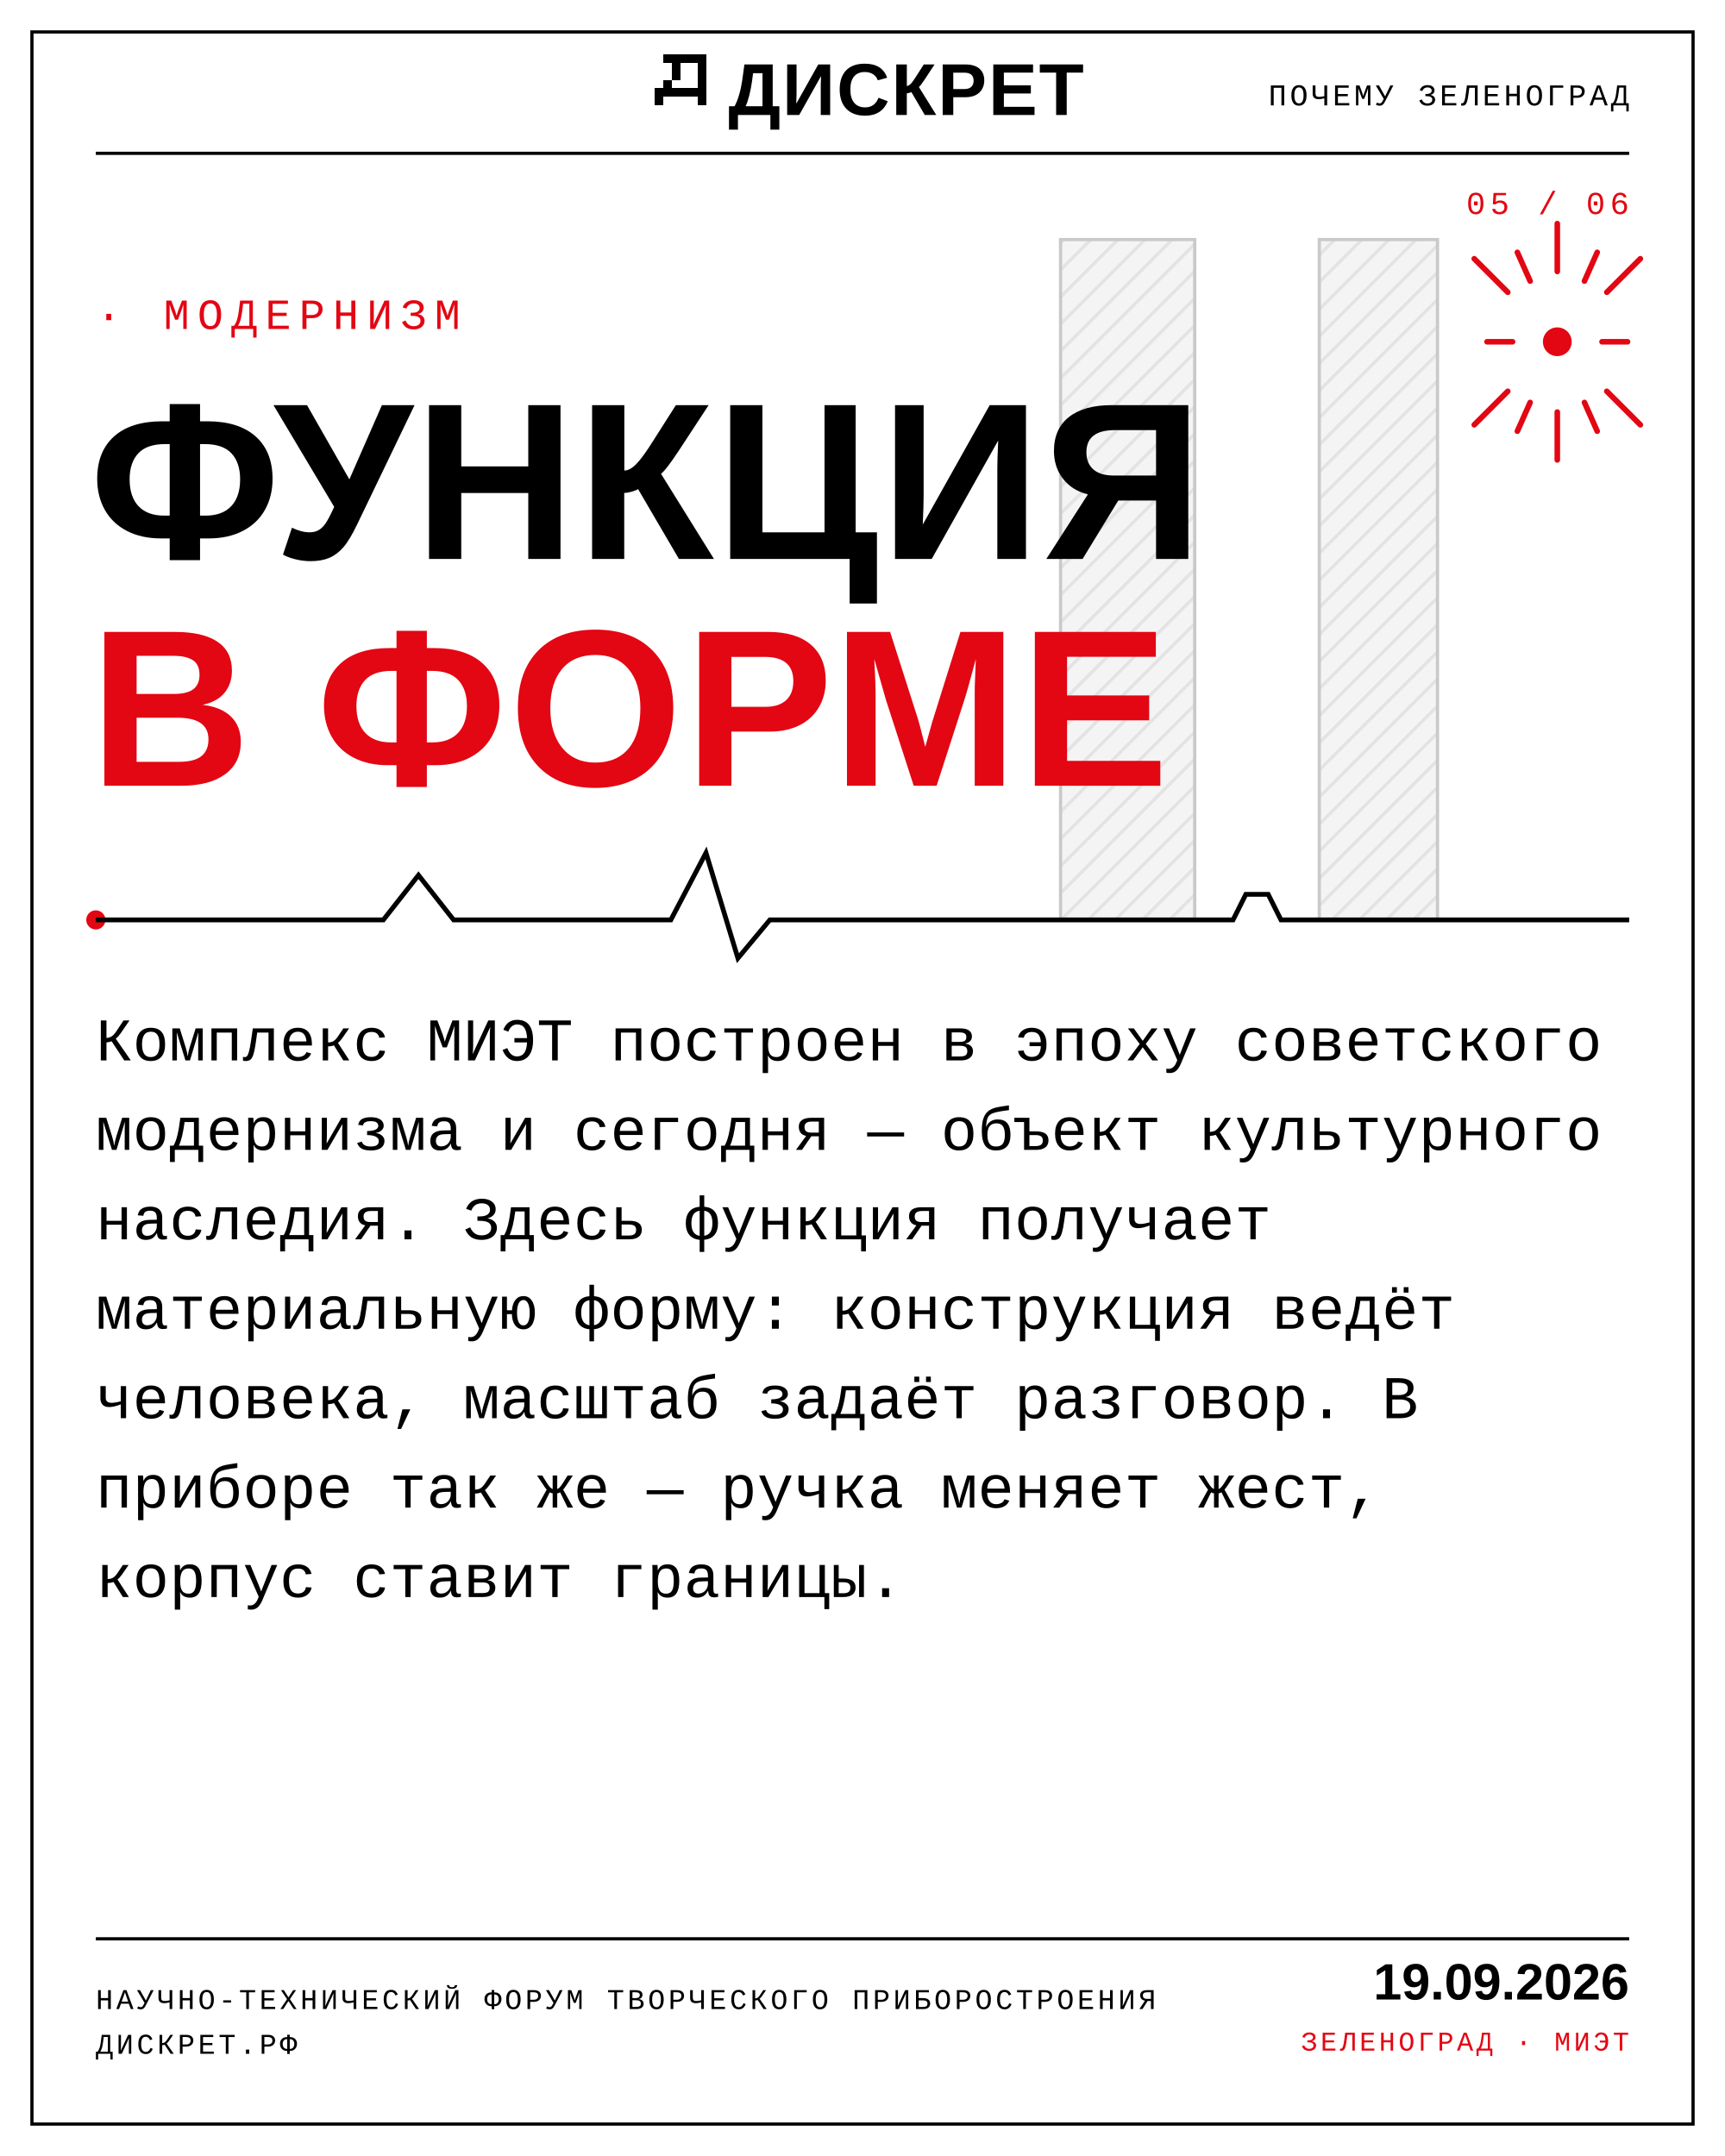
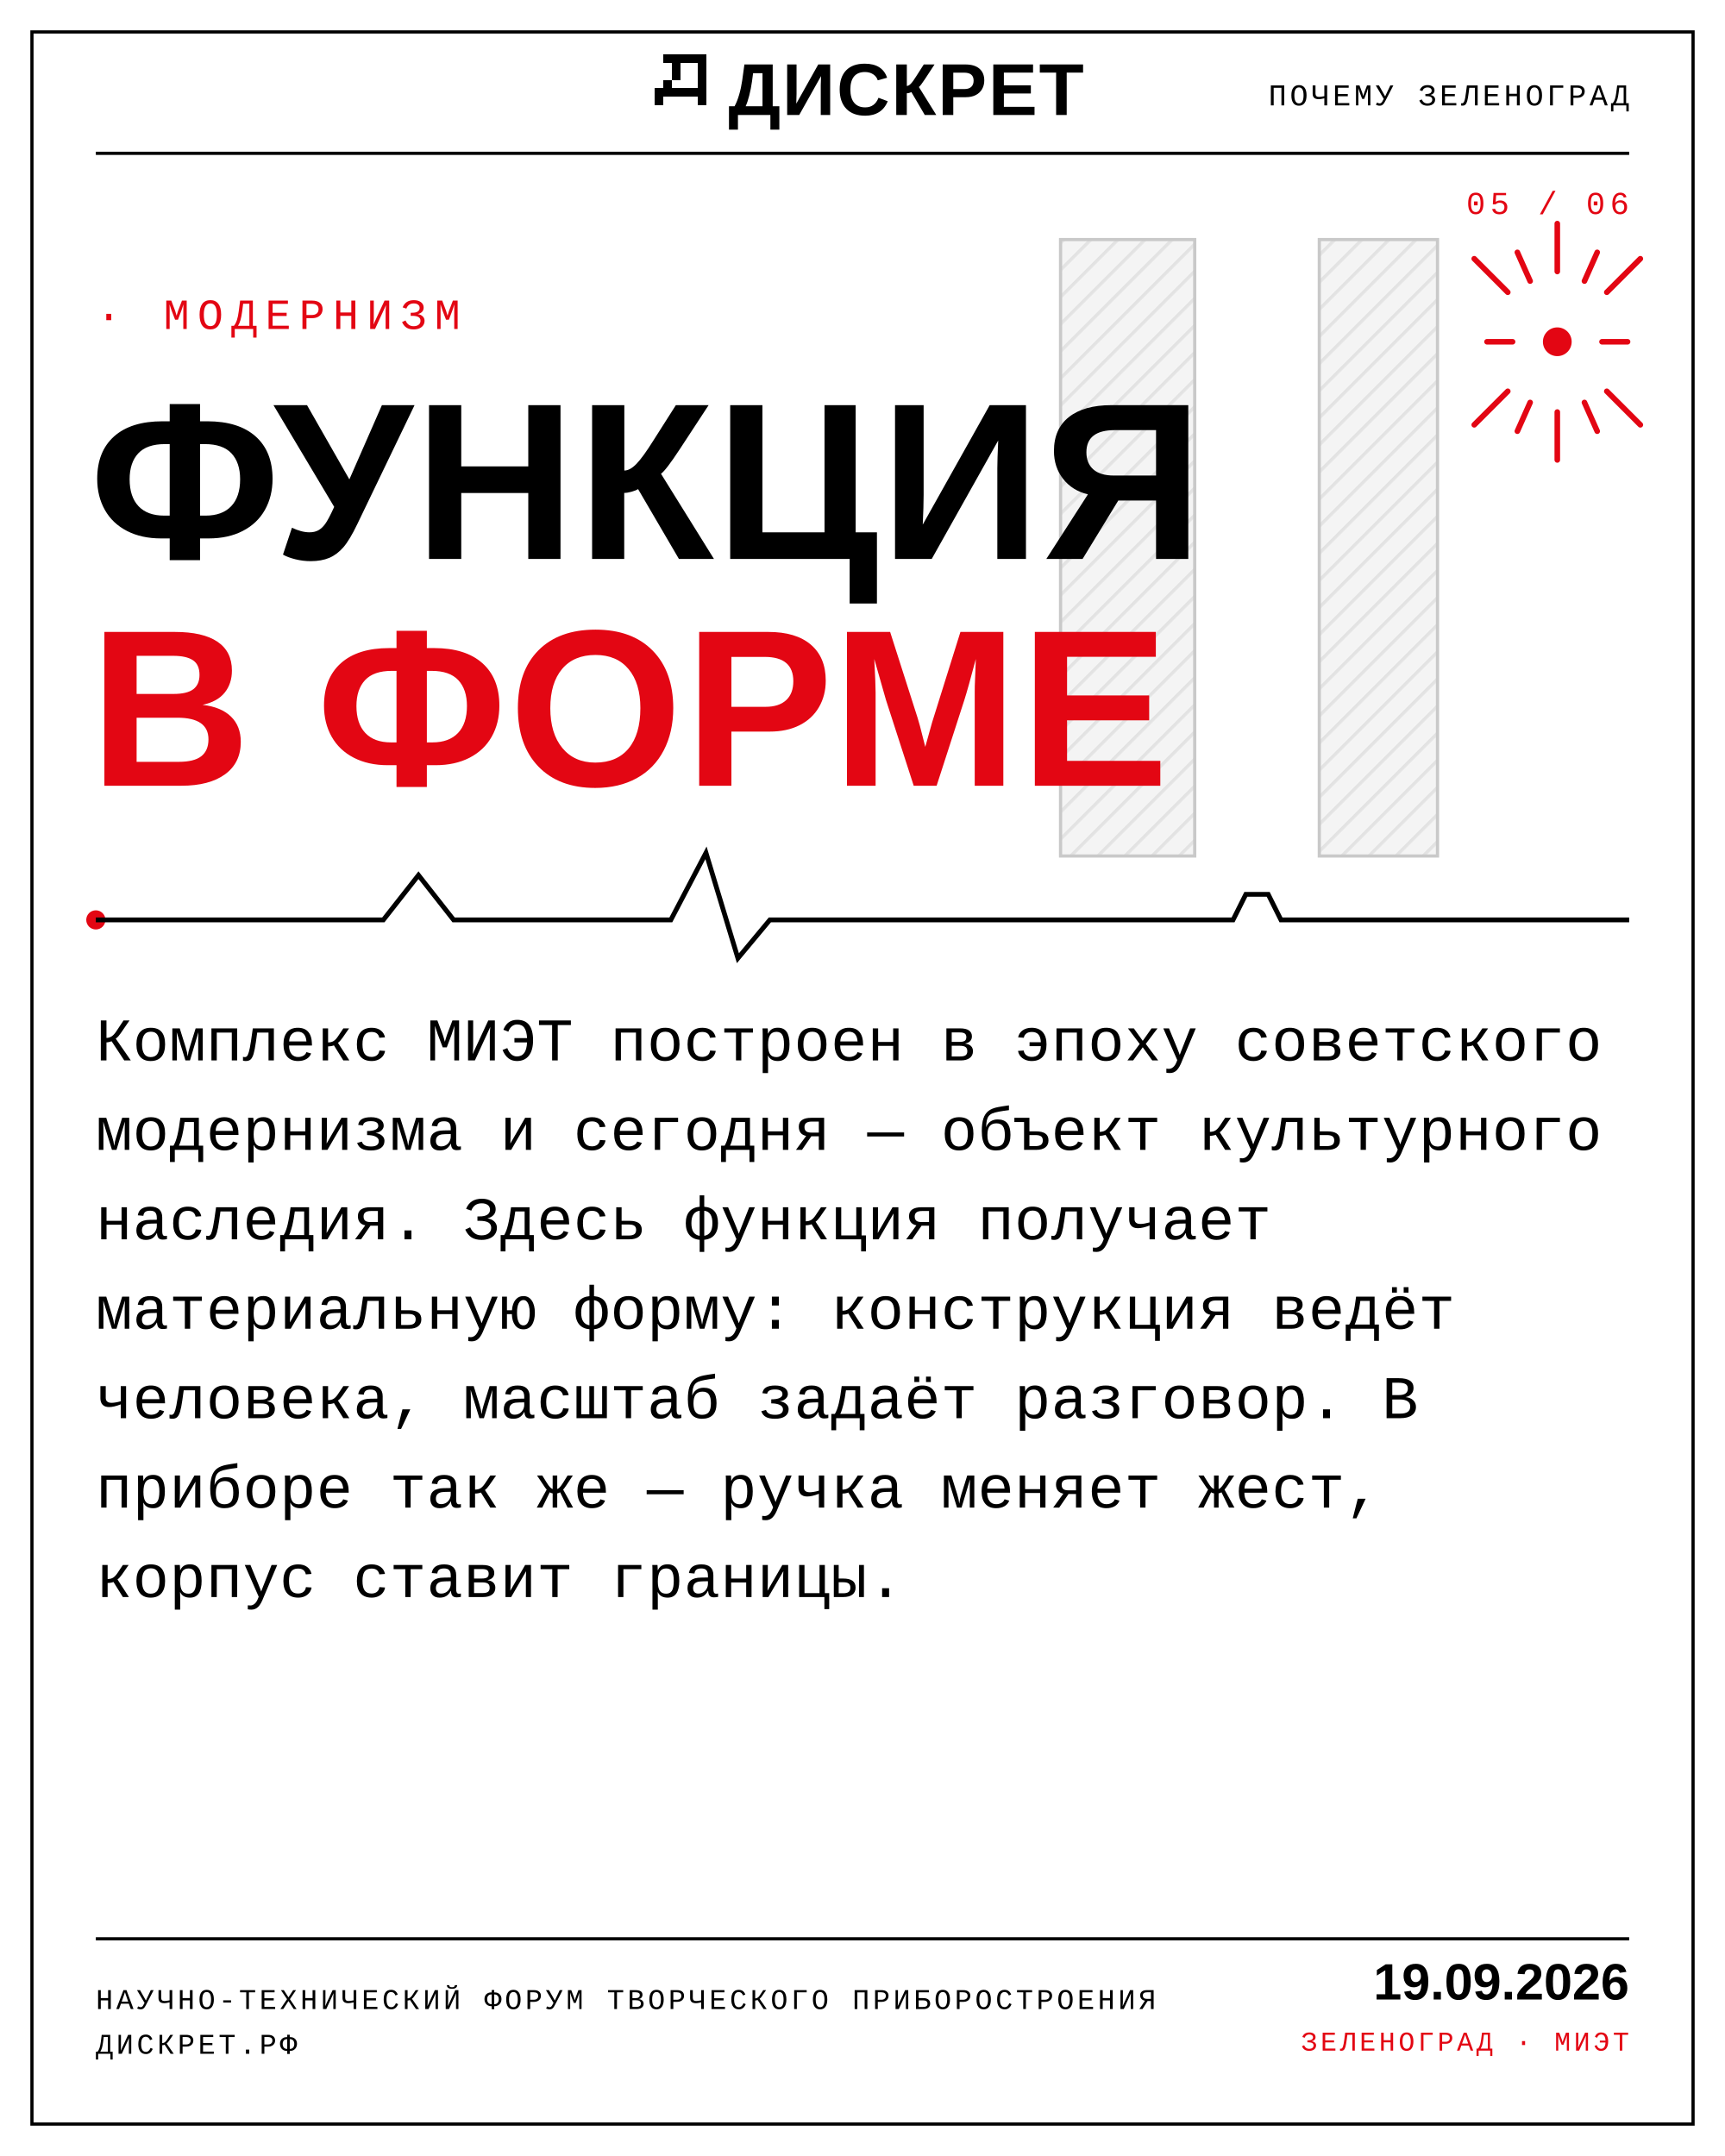
<svg xmlns="http://www.w3.org/2000/svg" width="1080" height="1350" viewBox="0 0 1080 1350" fill="none" font-family="'Arial Narrow','Helvetica Neue',Arial,sans-serif">
  <defs>
    <g id="logoD" shape-rendering="crispEdges" transform="scale(0.66667)">
      <rect x="10" y="0" width="2" height="12" />
      <rect x="2" y="0" width="8" height="2" />
      <rect x="4" y="2" width="2" height="4" />
      <rect x="2" y="6" width="2" height="2" />
      <rect x="0" y="8" width="12" height="2" />
      <rect x="0" y="10" width="2" height="2" />
    </g>
    <pattern id="th" width="12" height="12" patternTransform="rotate(45)" patternUnits="userSpaceOnUse">
      <rect width="12" height="12" fill="#f4f4f4" />
      <line x1="0" y1="0" x2="0" y2="12" stroke="#e3e3e3" stroke-width="4" />
    </pattern>
  </defs>
  <rect width="1080" height="1350" fill="#FFFFFF" />
  <rect x="20" y="20" width="1040" height="1310" fill="none" stroke="#000" stroke-width="2" />
  <use href="#logoD" fill="#000" transform="translate(410,34) scale(4.0)" />
  <text x="456" y="72" font-weight="800" font-size="46" letter-spacing="1" fill="#000">ДИСКРЕТ</text>
  <text x="1020" y="66" text-anchor="end" font-family="'Courier New',monospace" font-size="19" letter-spacing="2" fill="#000">ПОЧЕМУ ЗЕЛЕНОГРАД</text>
  <line x1="60" y1="96" x2="1020" y2="96" stroke="#000" stroke-width="2" />
  <text x="1020" y="134" text-anchor="end" font-family="'Courier New',monospace" font-size="20" letter-spacing="3" fill="#E30613">05 / 06</text>
  <g stroke="#c9c9c9" stroke-width="2">
-     <rect x="664" y="150" width="84" height="426" fill="url(#th)" />
-     <rect x="826" y="150" width="74" height="426" fill="url(#th)" />
+     <rect x="664" y="150" width="84" height="386" fill="url(#th)" />
+     <rect x="826" y="150" width="74" height="386" fill="url(#th)" />
  </g>
  <g stroke="#E30613" stroke-width="3.5" stroke-linecap="round">
    <line x1="975" y1="170" x2="975" y2="140" />
    <line x1="975" y1="258" x2="975" y2="288" />
    <line x1="931" y1="214" x2="947" y2="214" />
    <line x1="1003" y1="214" x2="1019" y2="214" />
    <line x1="944" y1="183" x2="923" y2="162" />
    <line x1="1006" y1="183" x2="1027" y2="162" />
    <line x1="944" y1="245" x2="923" y2="266" />
    <line x1="1006" y1="245" x2="1027" y2="266" />
    <line x1="958" y1="176" x2="950" y2="158" />
    <line x1="992" y1="176" x2="1000" y2="158" />
    <line x1="958" y1="252" x2="950" y2="270" />
    <line x1="992" y1="252" x2="1000" y2="270" />
  </g>
  <circle cx="975" cy="214" r="9" fill="#E30613" />
  <text x="60" y="206" font-family="'Courier New',monospace" font-size="27" letter-spacing="5" fill="#E30613">· МОДЕРНИЗМ</text>
  <text x="56" y="350" font-weight="800" font-size="140" letter-spacing="1" fill="#000">ФУНКЦИЯ</text>
  <text x="56" y="492" font-weight="800" font-size="140" letter-spacing="1" fill="#E30613">В ФОРМЕ</text>
  <circle cx="60" cy="576" r="6" fill="#E30613" />
  <polyline points="60,576 240,576 262,548 284,576 420,576 442,534 462,600 482,576 772,576 780,560 794,560 802,576 1020,576" fill="none" stroke="#000" stroke-width="3" />
  <text x="60" y="664" font-family="'Courier New',monospace" font-size="38" letter-spacing="0.2" fill="#000">Комплекс МИЭТ построен в эпоху советского</text>
  <text x="60" y="720" font-family="'Courier New',monospace" font-size="38" letter-spacing="0.2" fill="#000">модернизма и сегодня — объект культурного</text>
  <text x="60" y="776" font-family="'Courier New',monospace" font-size="38" letter-spacing="0.2" fill="#000">наследия. Здесь функция получает</text>
  <text x="60" y="832" font-family="'Courier New',monospace" font-size="38" letter-spacing="0.2" fill="#000">материальную форму: конструкция ведёт</text>
  <text x="60" y="888" font-family="'Courier New',monospace" font-size="38" letter-spacing="0.2" fill="#000">человека, масштаб задаёт разговор. В</text>
  <text x="60" y="944" font-family="'Courier New',monospace" font-size="38" letter-spacing="0.2" fill="#000">приборе так же — ручка меняет жест,</text>
  <text x="60" y="1000" font-family="'Courier New',monospace" font-size="38" letter-spacing="0.2" fill="#000">корпус ставит границы.</text>
  <line x1="60" y1="1214" x2="1020" y2="1214" stroke="#000" stroke-width="2" />
  <text x="60" y="1258" font-family="'Courier New',monospace" font-size="18" letter-spacing="2" fill="#000">НАУЧНО-ТЕХНИЧЕСКИЙ ФОРУМ ТВОРЧЕСКОГО ПРИБОРОСТРОЕНИЯ</text>
  <text x="60" y="1286" font-family="'Courier New',monospace" font-size="18" letter-spacing="2" fill="#000">ДИСКРЕТ.РФ</text>
  <text x="1020" y="1252" text-anchor="end" font-weight="800" font-size="32" fill="#000">19.09.2026</text>
  <text x="1020" y="1284" text-anchor="end" font-family="'Courier New',monospace" font-size="17" letter-spacing="2" fill="#E30613">ЗЕЛЕНОГРАД · МИЭТ</text>
</svg>
